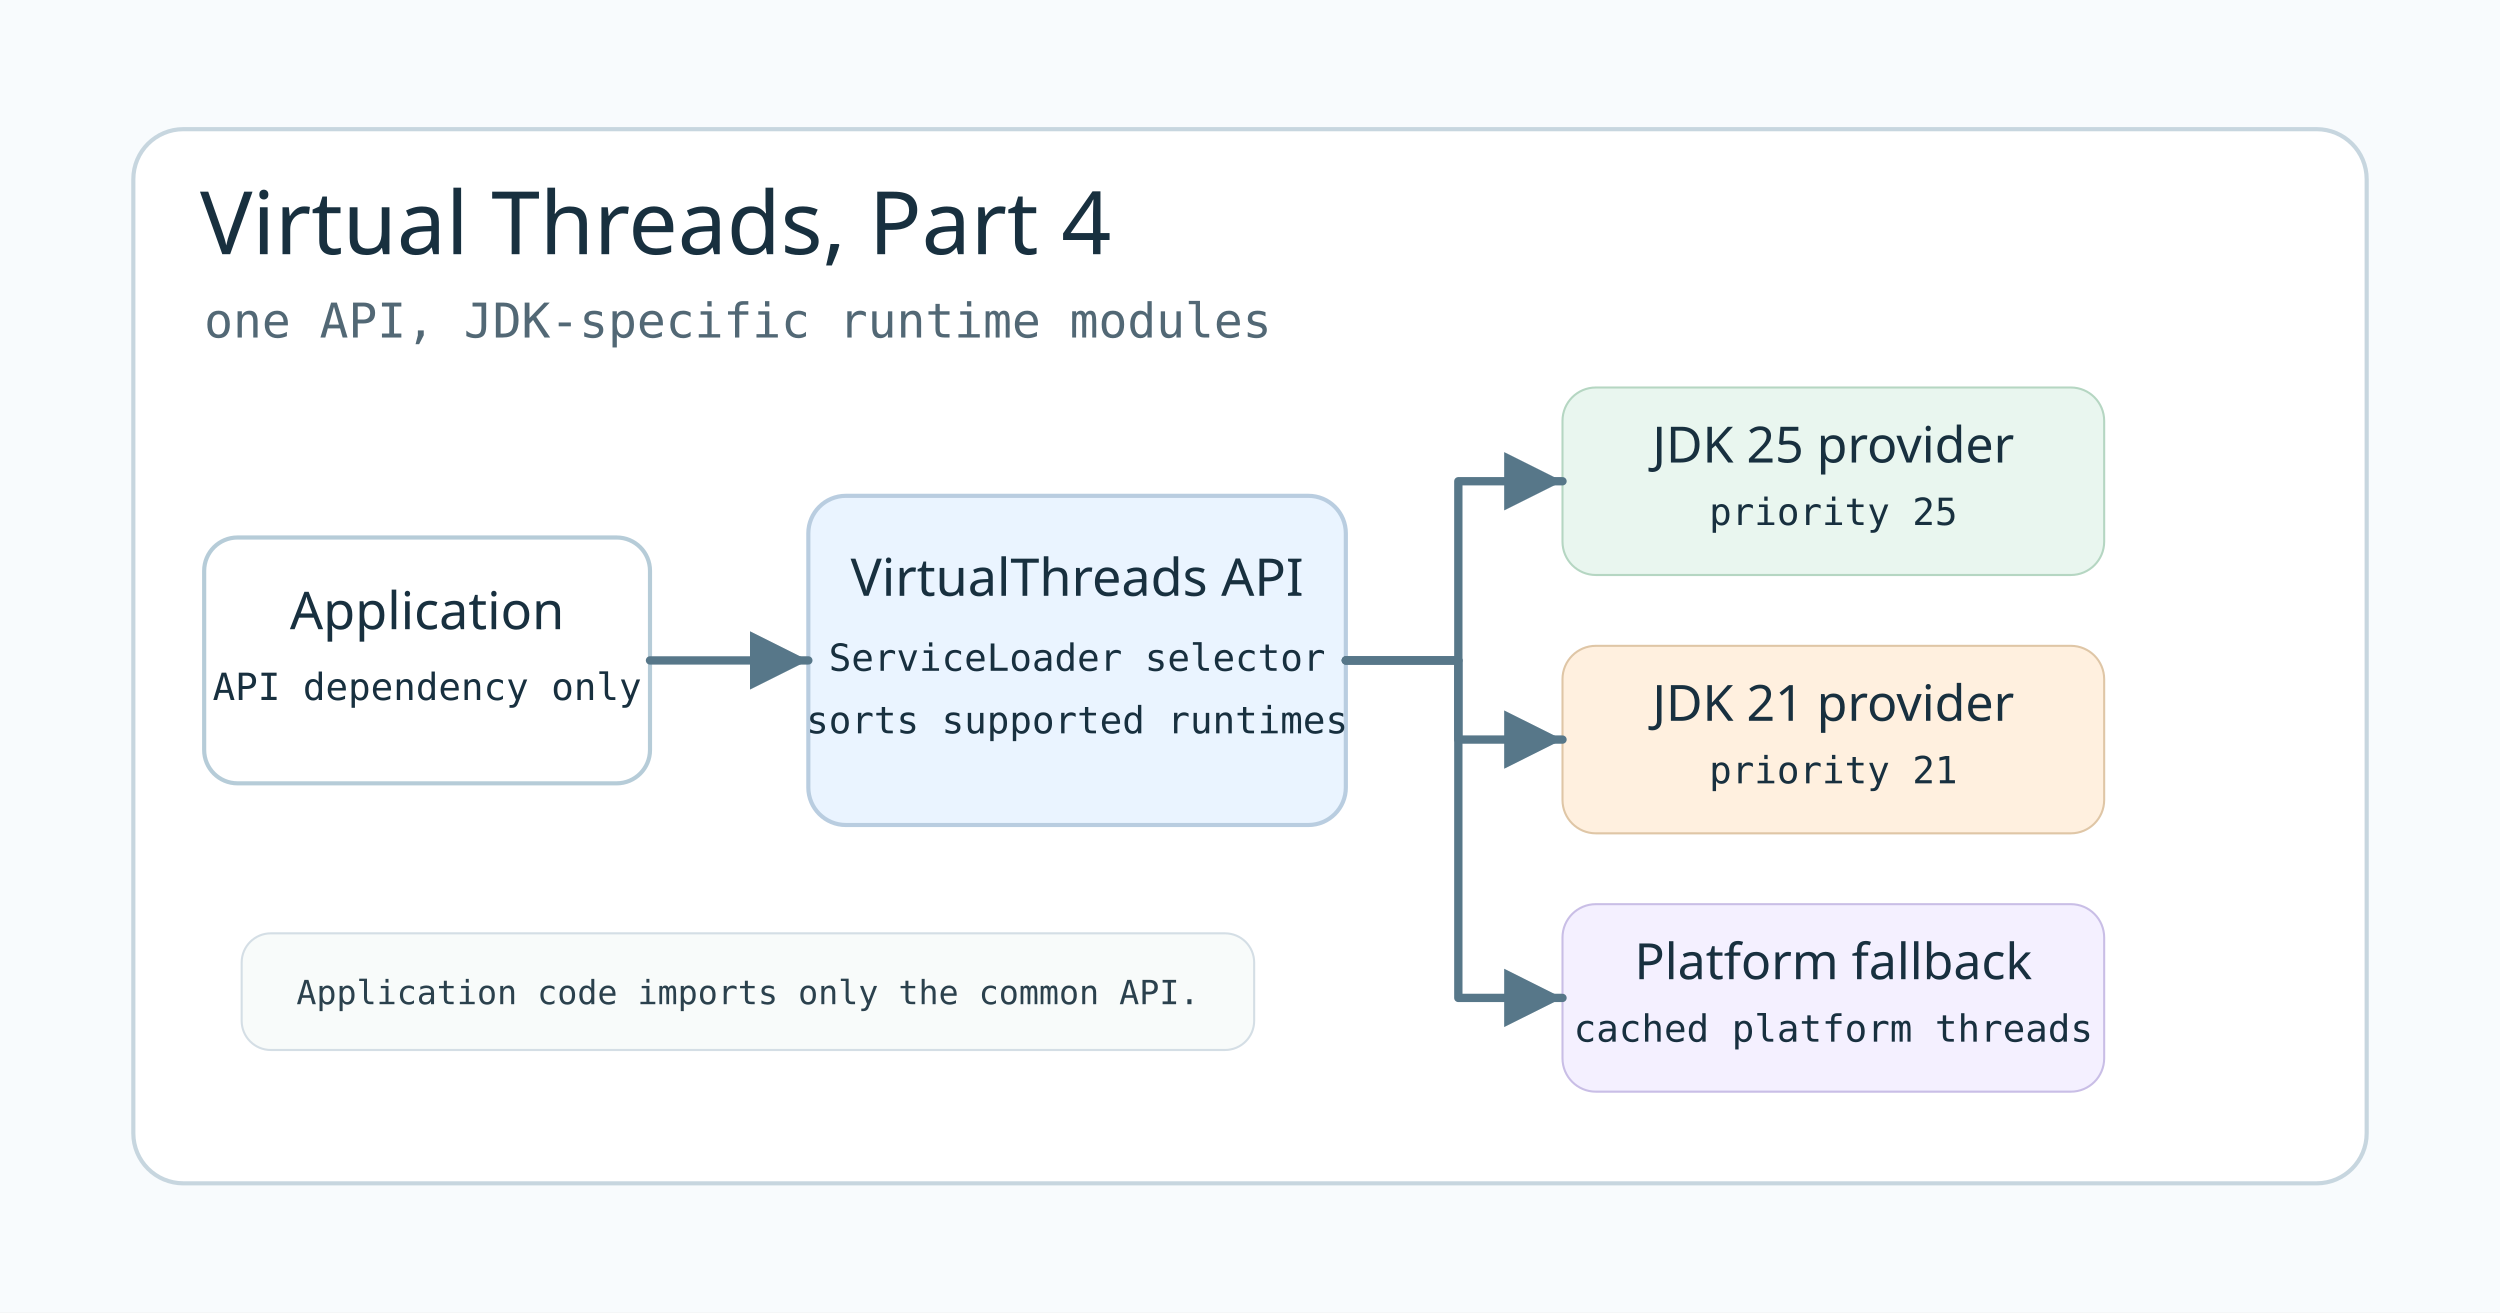
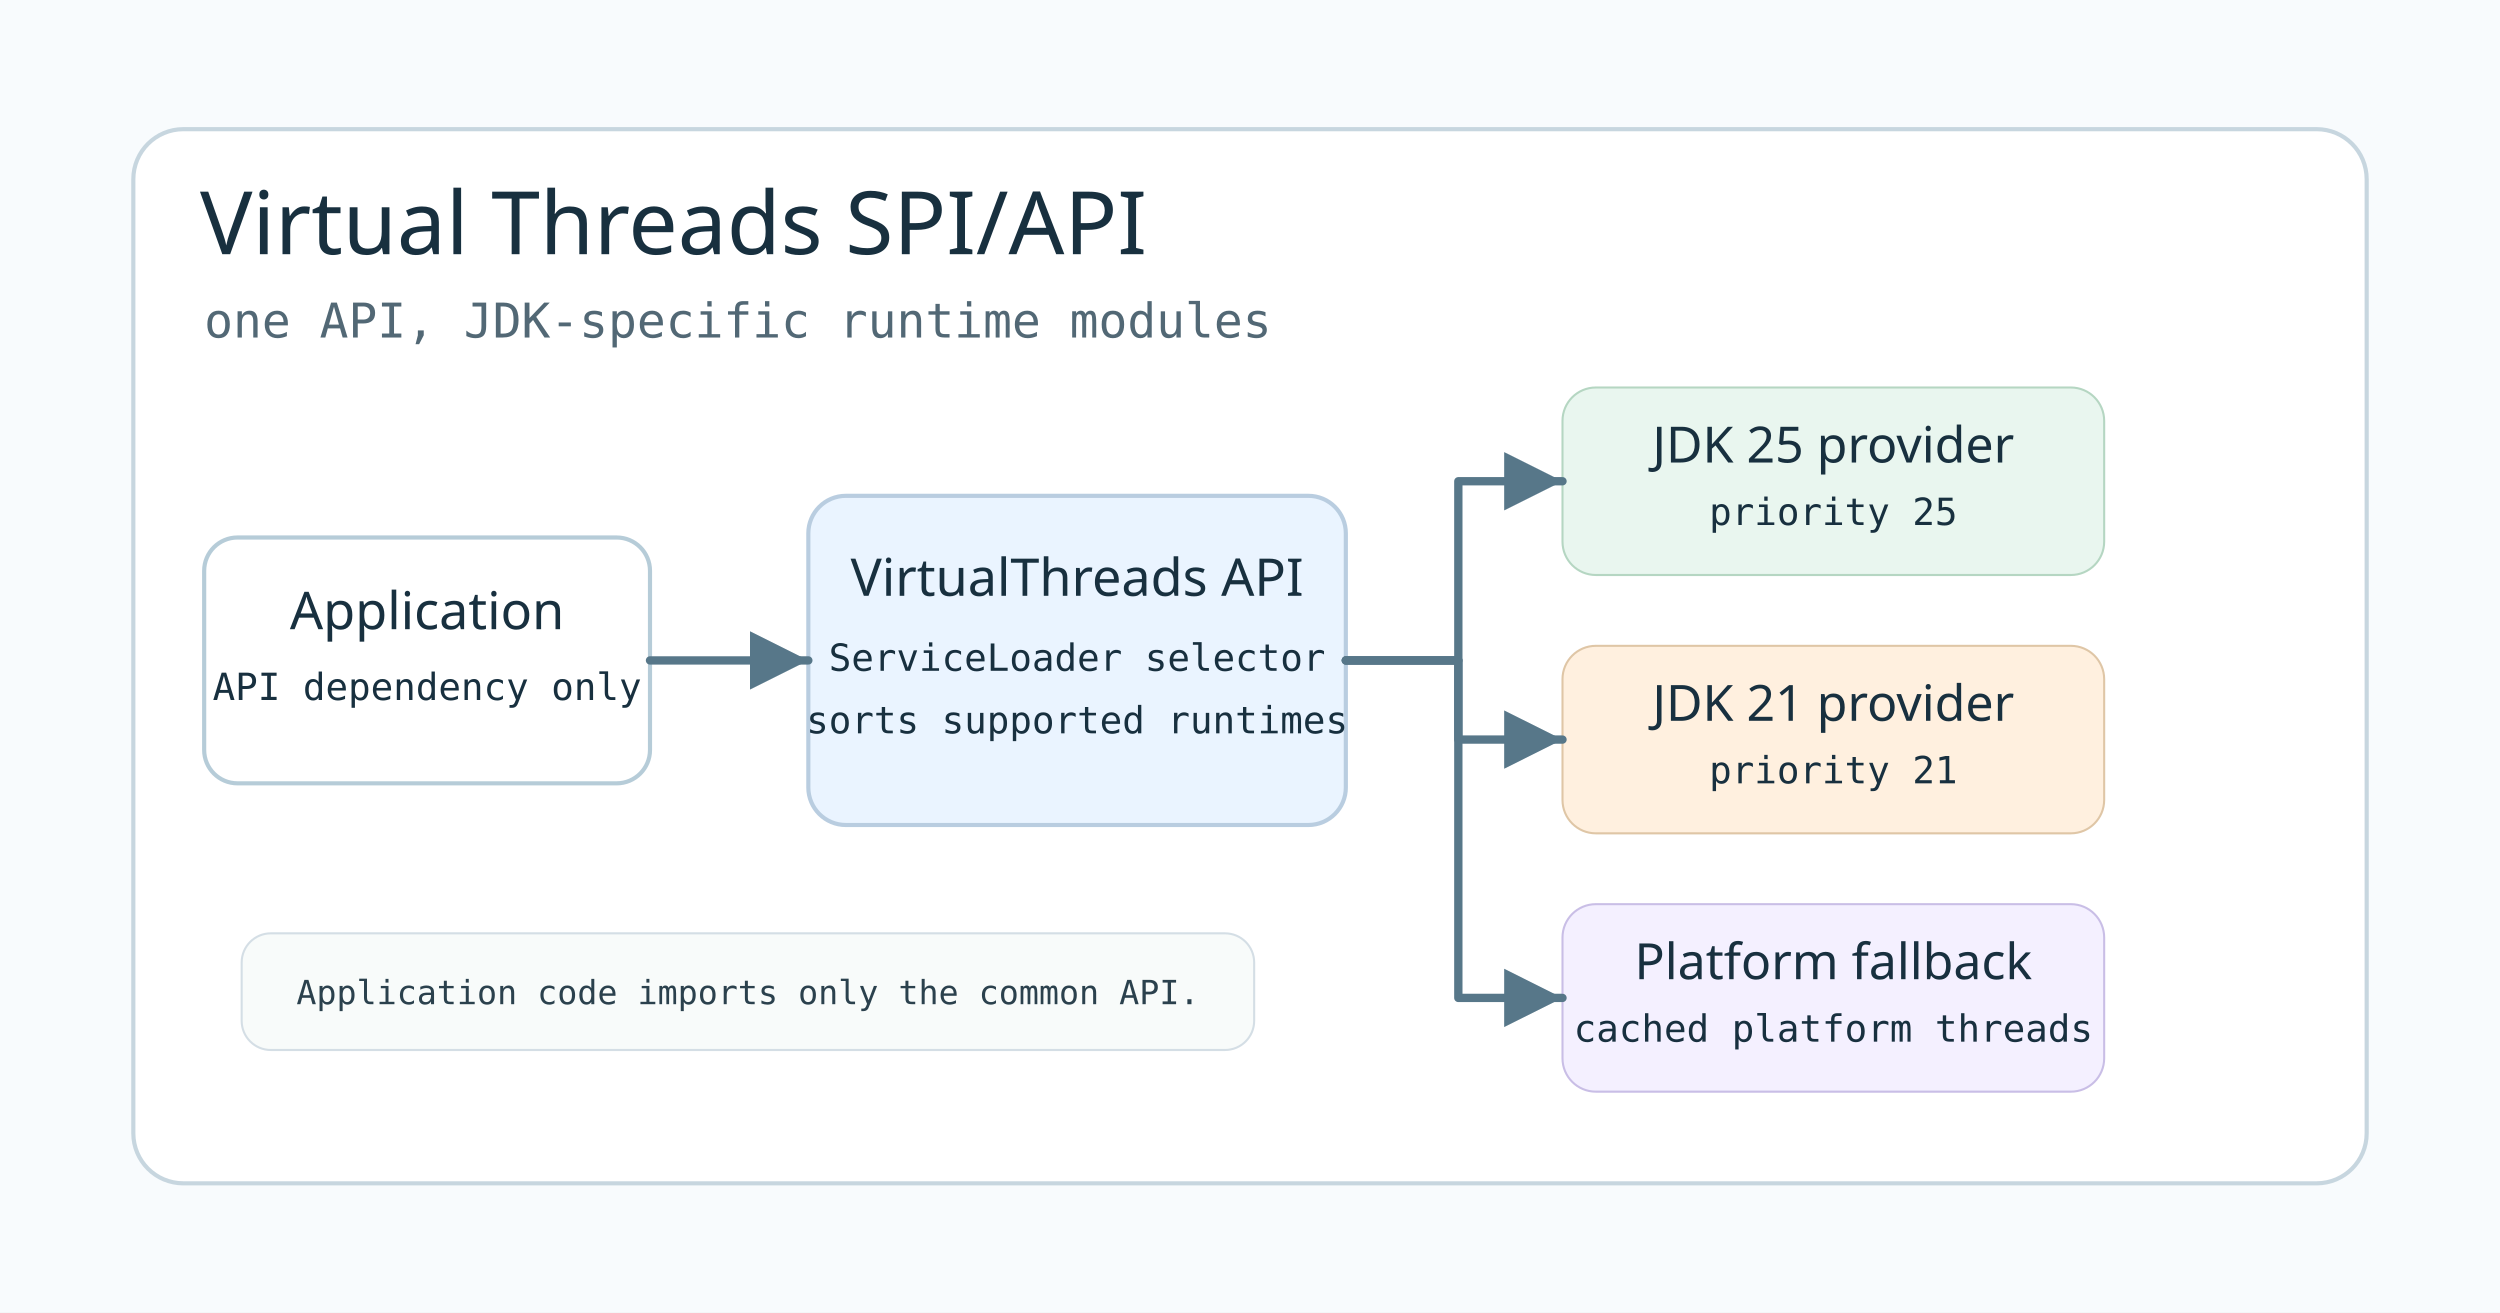
<svg xmlns="http://www.w3.org/2000/svg" width="1200" height="630" viewBox="0 0 1200 630" role="img" aria-labelledby="title desc">
  <defs>
    <marker id="arrow-vt3" markerWidth="9" markerHeight="9" refX="8" refY="4.5" orient="auto" markerUnits="strokeWidth">
      <path d="M1,1 L8,4.5 L1,8 Z" fill="#577789" />
    </marker>
  </defs>
  <rect width="1200" height="630" fill="#f8fbfd" />
  <rect x="64" y="62" width="1072" height="506" rx="24" fill="#ffffff" stroke="#c7d6df" stroke-width="2" />
-   <text x="96" y="122" font-family="Architects Daughter, Comic Mono, sans-serif" font-size="42" fill="#18303f">Virtual Threads, Part 4</text>
+   <text x="96" y="122" font-family="Architects Daughter, Comic Mono, sans-serif" font-size="42" fill="#18303f">Virtual Threads SPI/API</text>
  <text x="98" y="162" font-family="Comic Mono, monospace" font-size="23" fill="#526875">one API, JDK-specific runtime modules</text>
  <g font-family="Comic Mono, monospace" font-size="18" fill="#18303f">
    <rect x="98" y="258" width="214" height="118" rx="16" fill="#ffffff" stroke="#b6ccd8" stroke-width="2" />
    <text x="205" y="302" text-anchor="middle" font-family="Architects Daughter, Comic Mono, sans-serif" font-size="25">Application</text>
    <text x="205" y="336" text-anchor="middle">API dependency only</text>
    <rect x="388" y="238" width="258" height="158" rx="18" fill="#eaf4ff" stroke="#b9cde0" stroke-width="2" />
    <text x="517" y="286" text-anchor="middle" font-family="Architects Daughter, Comic Mono, sans-serif" font-size="25">VirtualThreads API</text>
    <text x="517" y="322" text-anchor="middle">ServiceLoader selector</text>
    <text x="517" y="352" text-anchor="middle">sorts supported runtimes</text>
    <rect x="750" y="186" width="260" height="90" rx="16" fill="#e9f6ef" stroke="#b5d6c2" />
    <text x="880" y="222" text-anchor="middle" font-family="Architects Daughter, Comic Mono, sans-serif" font-size="24">JDK 25 provider</text>
    <text x="880" y="252" text-anchor="middle">priority 25</text>
    <rect x="750" y="310" width="260" height="90" rx="16" fill="#fff0df" stroke="#dfc6a6" />
    <text x="880" y="346" text-anchor="middle" font-family="Architects Daughter, Comic Mono, sans-serif" font-size="24">JDK 21 provider</text>
    <text x="880" y="376" text-anchor="middle">priority 21</text>
    <rect x="750" y="434" width="260" height="90" rx="16" fill="#f4f0ff" stroke="#c9bee6" />
    <text x="880" y="470" text-anchor="middle" font-family="Architects Daughter, Comic Mono, sans-serif" font-size="24">Platform fallback</text>
    <text x="880" y="500" text-anchor="middle">cached platform threads</text>
  </g>
  <g fill="none" stroke="#577789" stroke-width="4" stroke-linecap="round" stroke-linejoin="round" marker-end="url(#arrow-vt3)">
    <path d="M312 317 H388" />
    <path d="M646 317 H700 V231 H750" />
    <path d="M646 317 H700 V355 H750" />
    <path d="M646 317 H700 V479 H750" />
  </g>
  <g font-family="Comic Mono, monospace" font-size="16" fill="#2b414d">
    <rect x="116" y="448" width="486" height="56" rx="14" fill="#f8fbfa" stroke="#d4dee5" />
    <text x="359" y="482" text-anchor="middle">Application code imports only the common API.</text>
  </g>
</svg>
